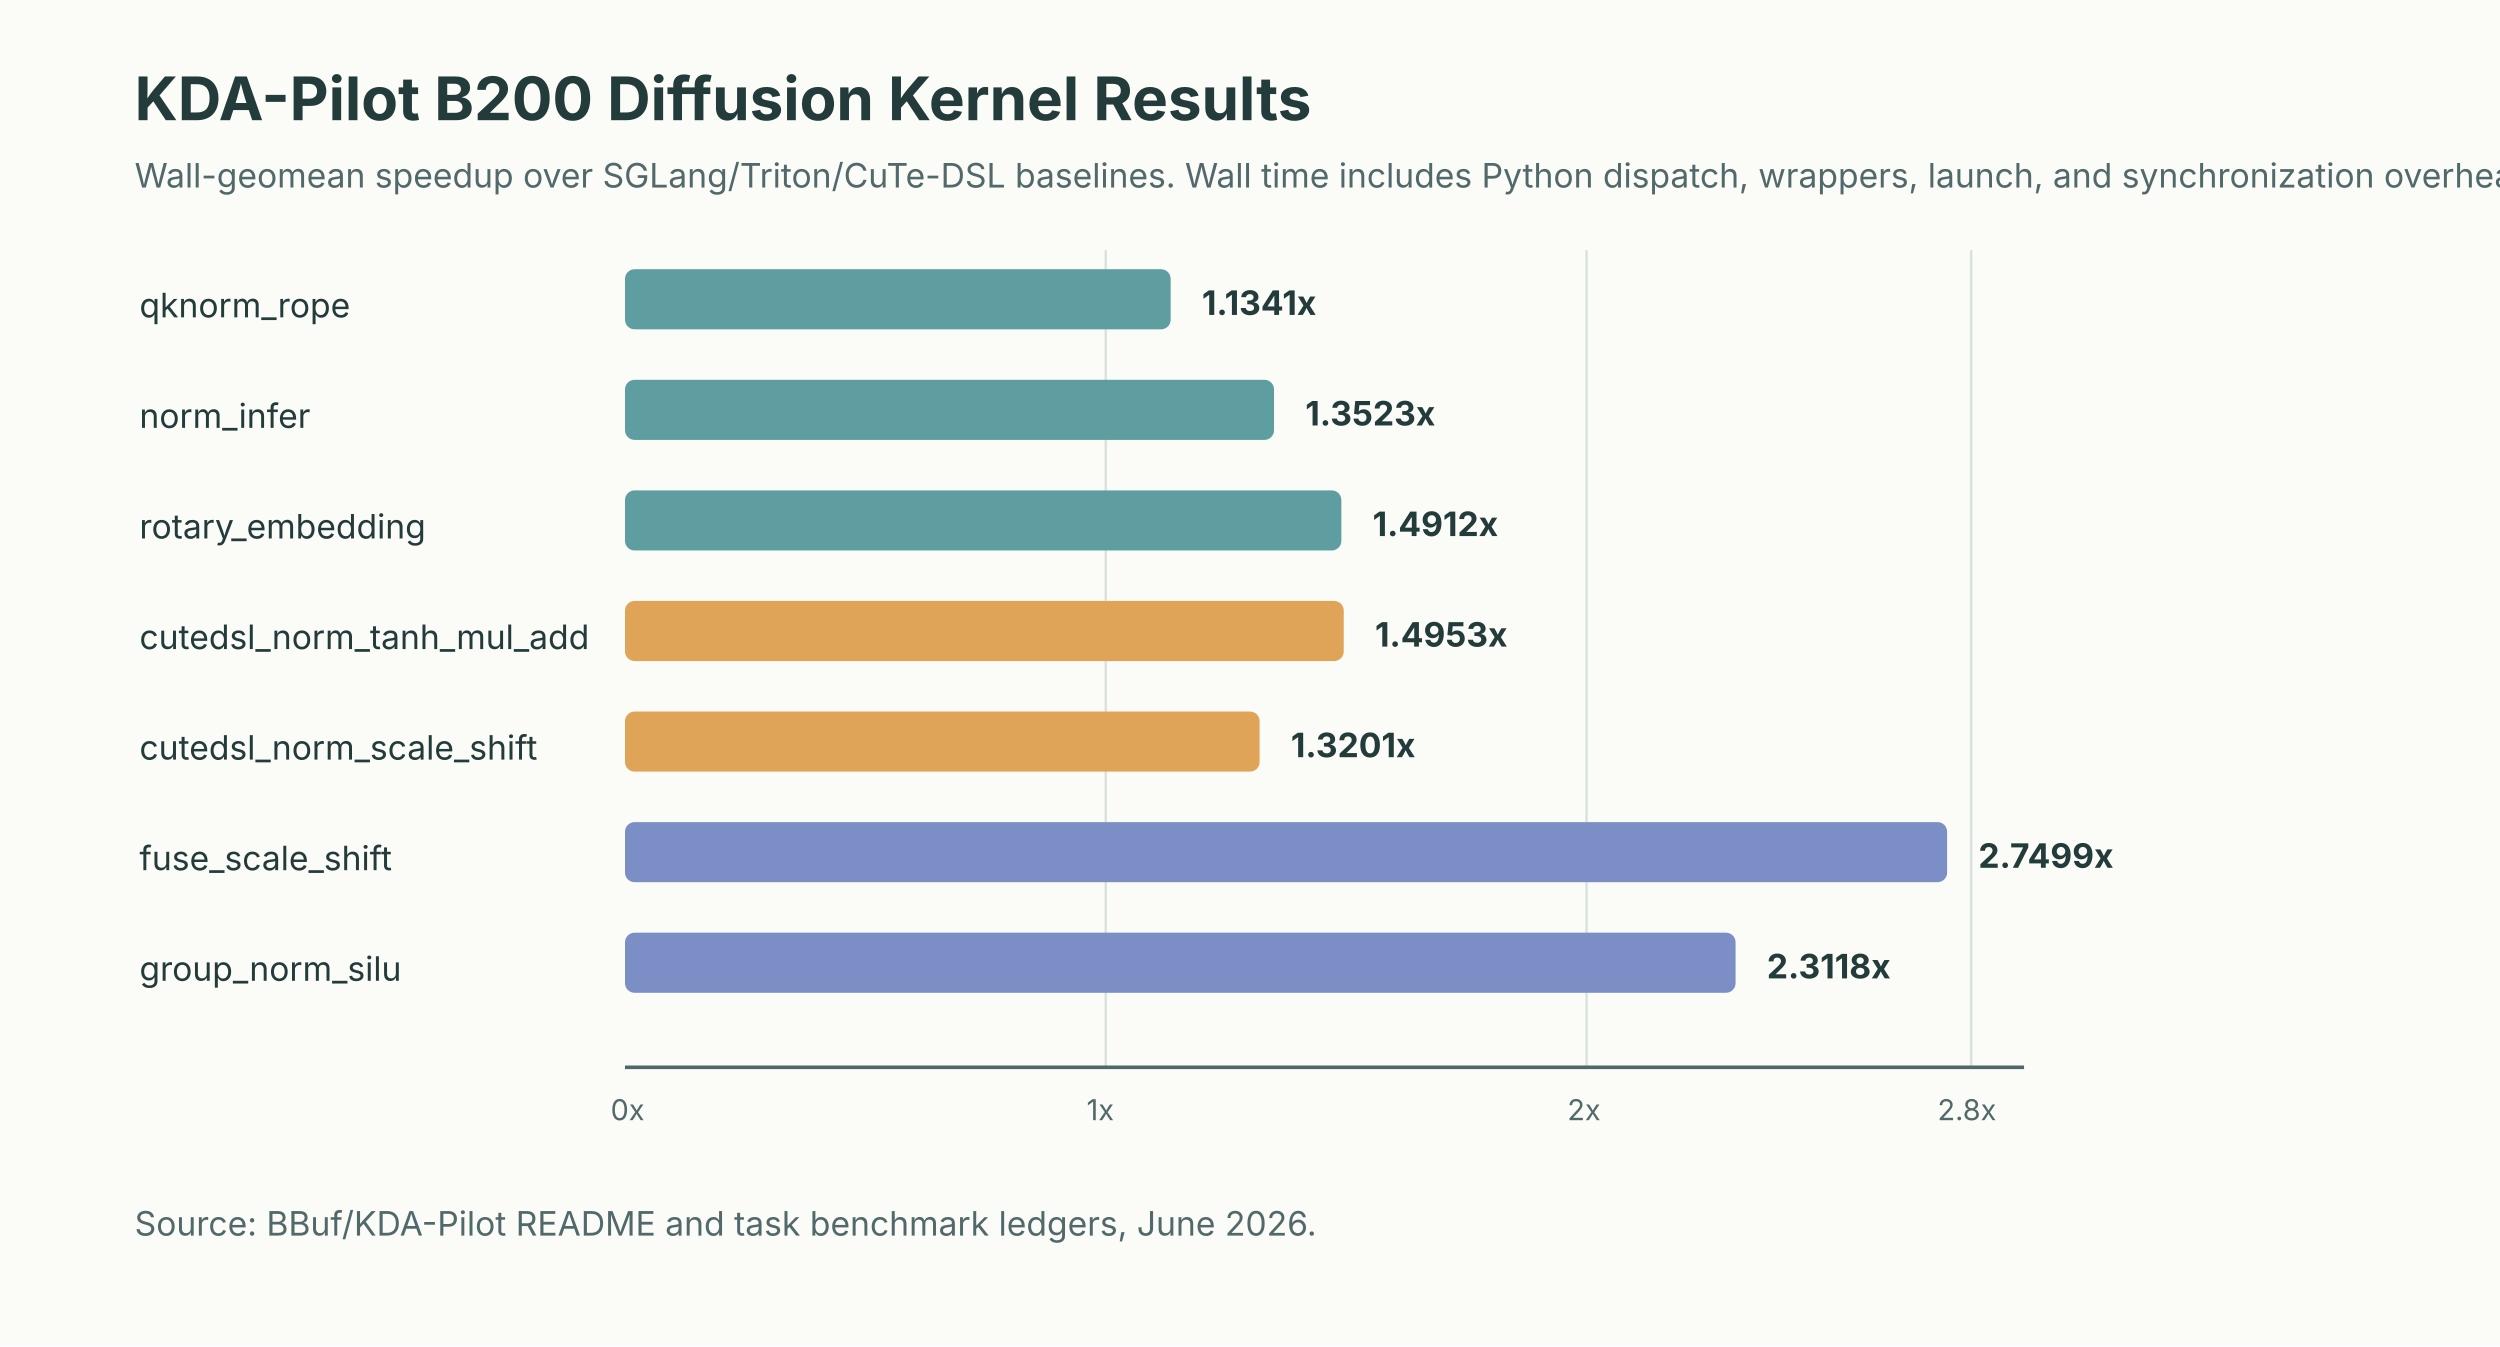
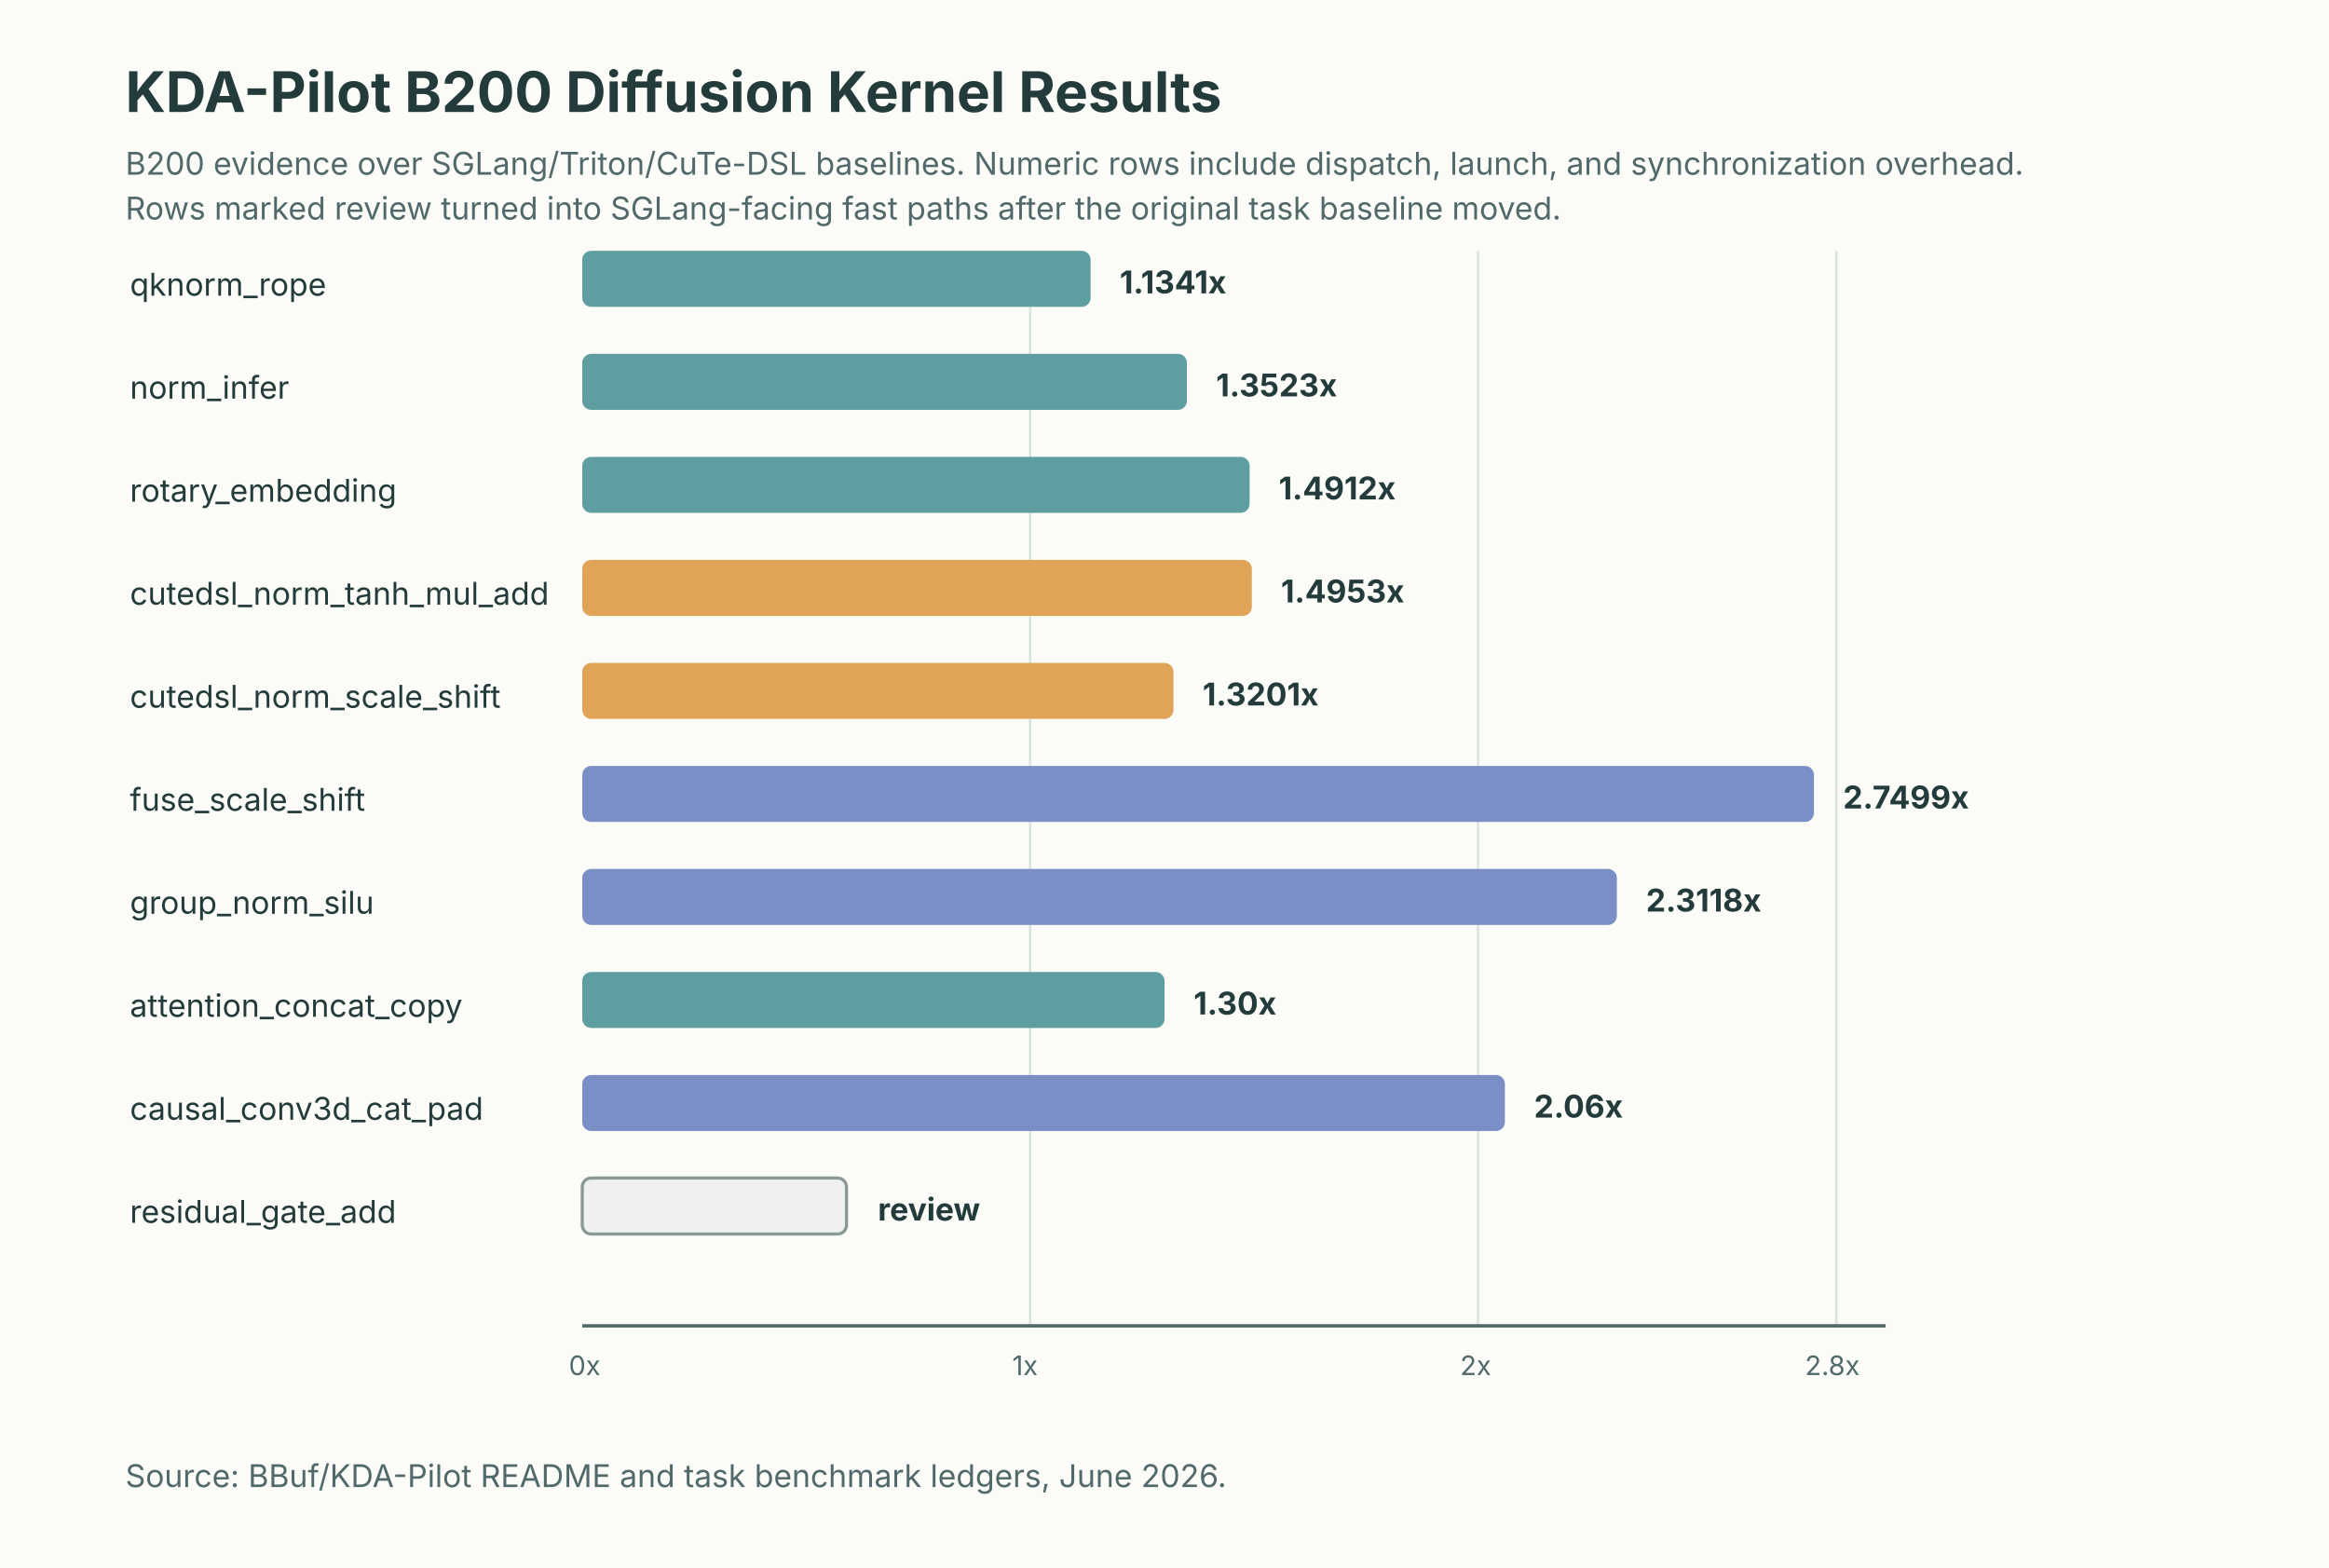
- <svg xmlns="http://www.w3.org/2000/svg" width="1040" height="560" viewBox="0 0 1040 560" role="img" aria-labelledby="title desc">
+ <svg xmlns="http://www.w3.org/2000/svg" width="1040" height="700" viewBox="0 0 1040 700" role="img" aria-labelledby="title desc">
  <defs>
    <style>
      .bg { fill: #fbfbf7; }
      .grid { stroke: #d9e2df; stroke-width: 1; }
      .axis { stroke: #50686a; stroke-width: 1.5; }
      .bar1 { fill: #5f9ea0; }
      .bar2 { fill: #e0a458; }
      .bar3 { fill: #7b8fc6; }
+       .review { fill: #eef1ef; stroke: #8a9997; stroke-width: 1.4; }
      .title { font: 700 25px -apple-system, BlinkMacSystemFont, "Segoe UI", sans-serif; fill: #243b3b; }
      .subtitle { font: 14px -apple-system, BlinkMacSystemFont, "Segoe UI", sans-serif; fill: #52696b; }
      .label { font: 14px -apple-system, BlinkMacSystemFont, "Segoe UI", sans-serif; fill: #243b3b; }
      .value { font: 700 14px -apple-system, BlinkMacSystemFont, "Segoe UI", sans-serif; fill: #243b3b; }
      .tick { font: 12px -apple-system, BlinkMacSystemFont, "Segoe UI", sans-serif; fill: #52696b; }
    </style>
  </defs>
-   <rect class="bg" x="0" y="0" width="1040" height="560" />
+   <rect class="bg" x="0" y="0" width="1040" height="700" />
  <text class="title" x="56" y="50">KDA-Pilot B200 Diffusion Kernel Results</text>
-   <text class="subtitle" x="56" y="78">Wall-geomean speedup over SGLang/Triton/CuTe-DSL baselines. Wall time includes Python dispatch, wrappers, launch, and synchronization overhead.</text>
-   <line class="grid" x1="460" y1="104" x2="460" y2="444" />
-   <line class="grid" x1="660" y1="104" x2="660" y2="444" />
-   <line class="grid" x1="820" y1="104" x2="820" y2="444" />
-   <line class="axis" x1="260" y1="444" x2="842" y2="444" />
-   <text class="tick" x="254" y="466">0x</text>
-   <text class="tick" x="452" y="466">1x</text>
-   <text class="tick" x="652" y="466">2x</text>
-   <text class="tick" x="806" y="466">2.8x</text>
+   <text class="subtitle" x="56" y="78">B200 evidence over SGLang/Triton/CuTe-DSL baselines. Numeric rows include dispatch, launch, and synchronization overhead.</text>
+   <text class="subtitle" x="56" y="98">Rows marked review turned into SGLang-facing fast paths after the original task baseline moved.</text>
+   <line class="grid" x1="460" y1="112" x2="460" y2="592" />
+   <line class="grid" x1="660" y1="112" x2="660" y2="592" />
+   <line class="grid" x1="820" y1="112" x2="820" y2="592" />
+   <line class="axis" x1="260" y1="592" x2="842" y2="592" />
+   <text class="tick" x="254" y="614">0x</text>
+   <text class="tick" x="452" y="614">1x</text>
+   <text class="tick" x="652" y="614">2x</text>
+   <text class="tick" x="806" y="614">2.8x</text>
  <text class="label" x="58" y="132">qknorm_rope</text>
  <rect class="bar1" x="260" y="112" width="227" height="25" rx="4" />
  <text class="value" x="500" y="131">1.1341x</text>
  <text class="label" x="58" y="178">norm_infer</text>
  <rect class="bar1" x="260" y="158" width="270" height="25" rx="4" />
  <text class="value" x="543" y="177">1.3523x</text>
  <text class="label" x="58" y="224">rotary_embedding</text>
  <rect class="bar1" x="260" y="204" width="298" height="25" rx="4" />
  <text class="value" x="571" y="223">1.4912x</text>
  <text class="label" x="58" y="270">cutedsl_norm_tanh_mul_add</text>
  <rect class="bar2" x="260" y="250" width="299" height="25" rx="4" />
  <text class="value" x="572" y="269">1.4953x</text>
  <text class="label" x="58" y="316">cutedsl_norm_scale_shift</text>
  <rect class="bar2" x="260" y="296" width="264" height="25" rx="4" />
  <text class="value" x="537" y="315">1.3201x</text>
  <text class="label" x="58" y="362">fuse_scale_shift</text>
  <rect class="bar3" x="260" y="342" width="550" height="25" rx="4" />
  <text class="value" x="823" y="361">2.7499x</text>
  <text class="label" x="58" y="408">group_norm_silu</text>
  <rect class="bar3" x="260" y="388" width="462" height="25" rx="4" />
  <text class="value" x="735" y="407">2.3118x</text>
-   <text class="subtitle" x="56" y="514">Source: BBuf/KDA-Pilot README and task benchmark ledgers, June 2026.</text>
+   <text class="label" x="58" y="454">attention_concat_copy</text>
+   <rect class="bar1" x="260" y="434" width="260" height="25" rx="4" />
+   <text class="value" x="533" y="453">1.30x</text>
+   <text class="label" x="58" y="500">causal_conv3d_cat_pad</text>
+   <rect class="bar3" x="260" y="480" width="412" height="25" rx="4" />
+   <text class="value" x="685" y="499">2.06x</text>
+   <text class="label" x="58" y="546">residual_gate_add</text>
+   <rect class="review" x="260" y="526" width="118" height="25" rx="4" />
+   <text class="value" x="392" y="545">review</text>
+   <text class="subtitle" x="56" y="664">Source: BBuf/KDA-Pilot README and task benchmark ledgers, June 2026.</text>
</svg>
